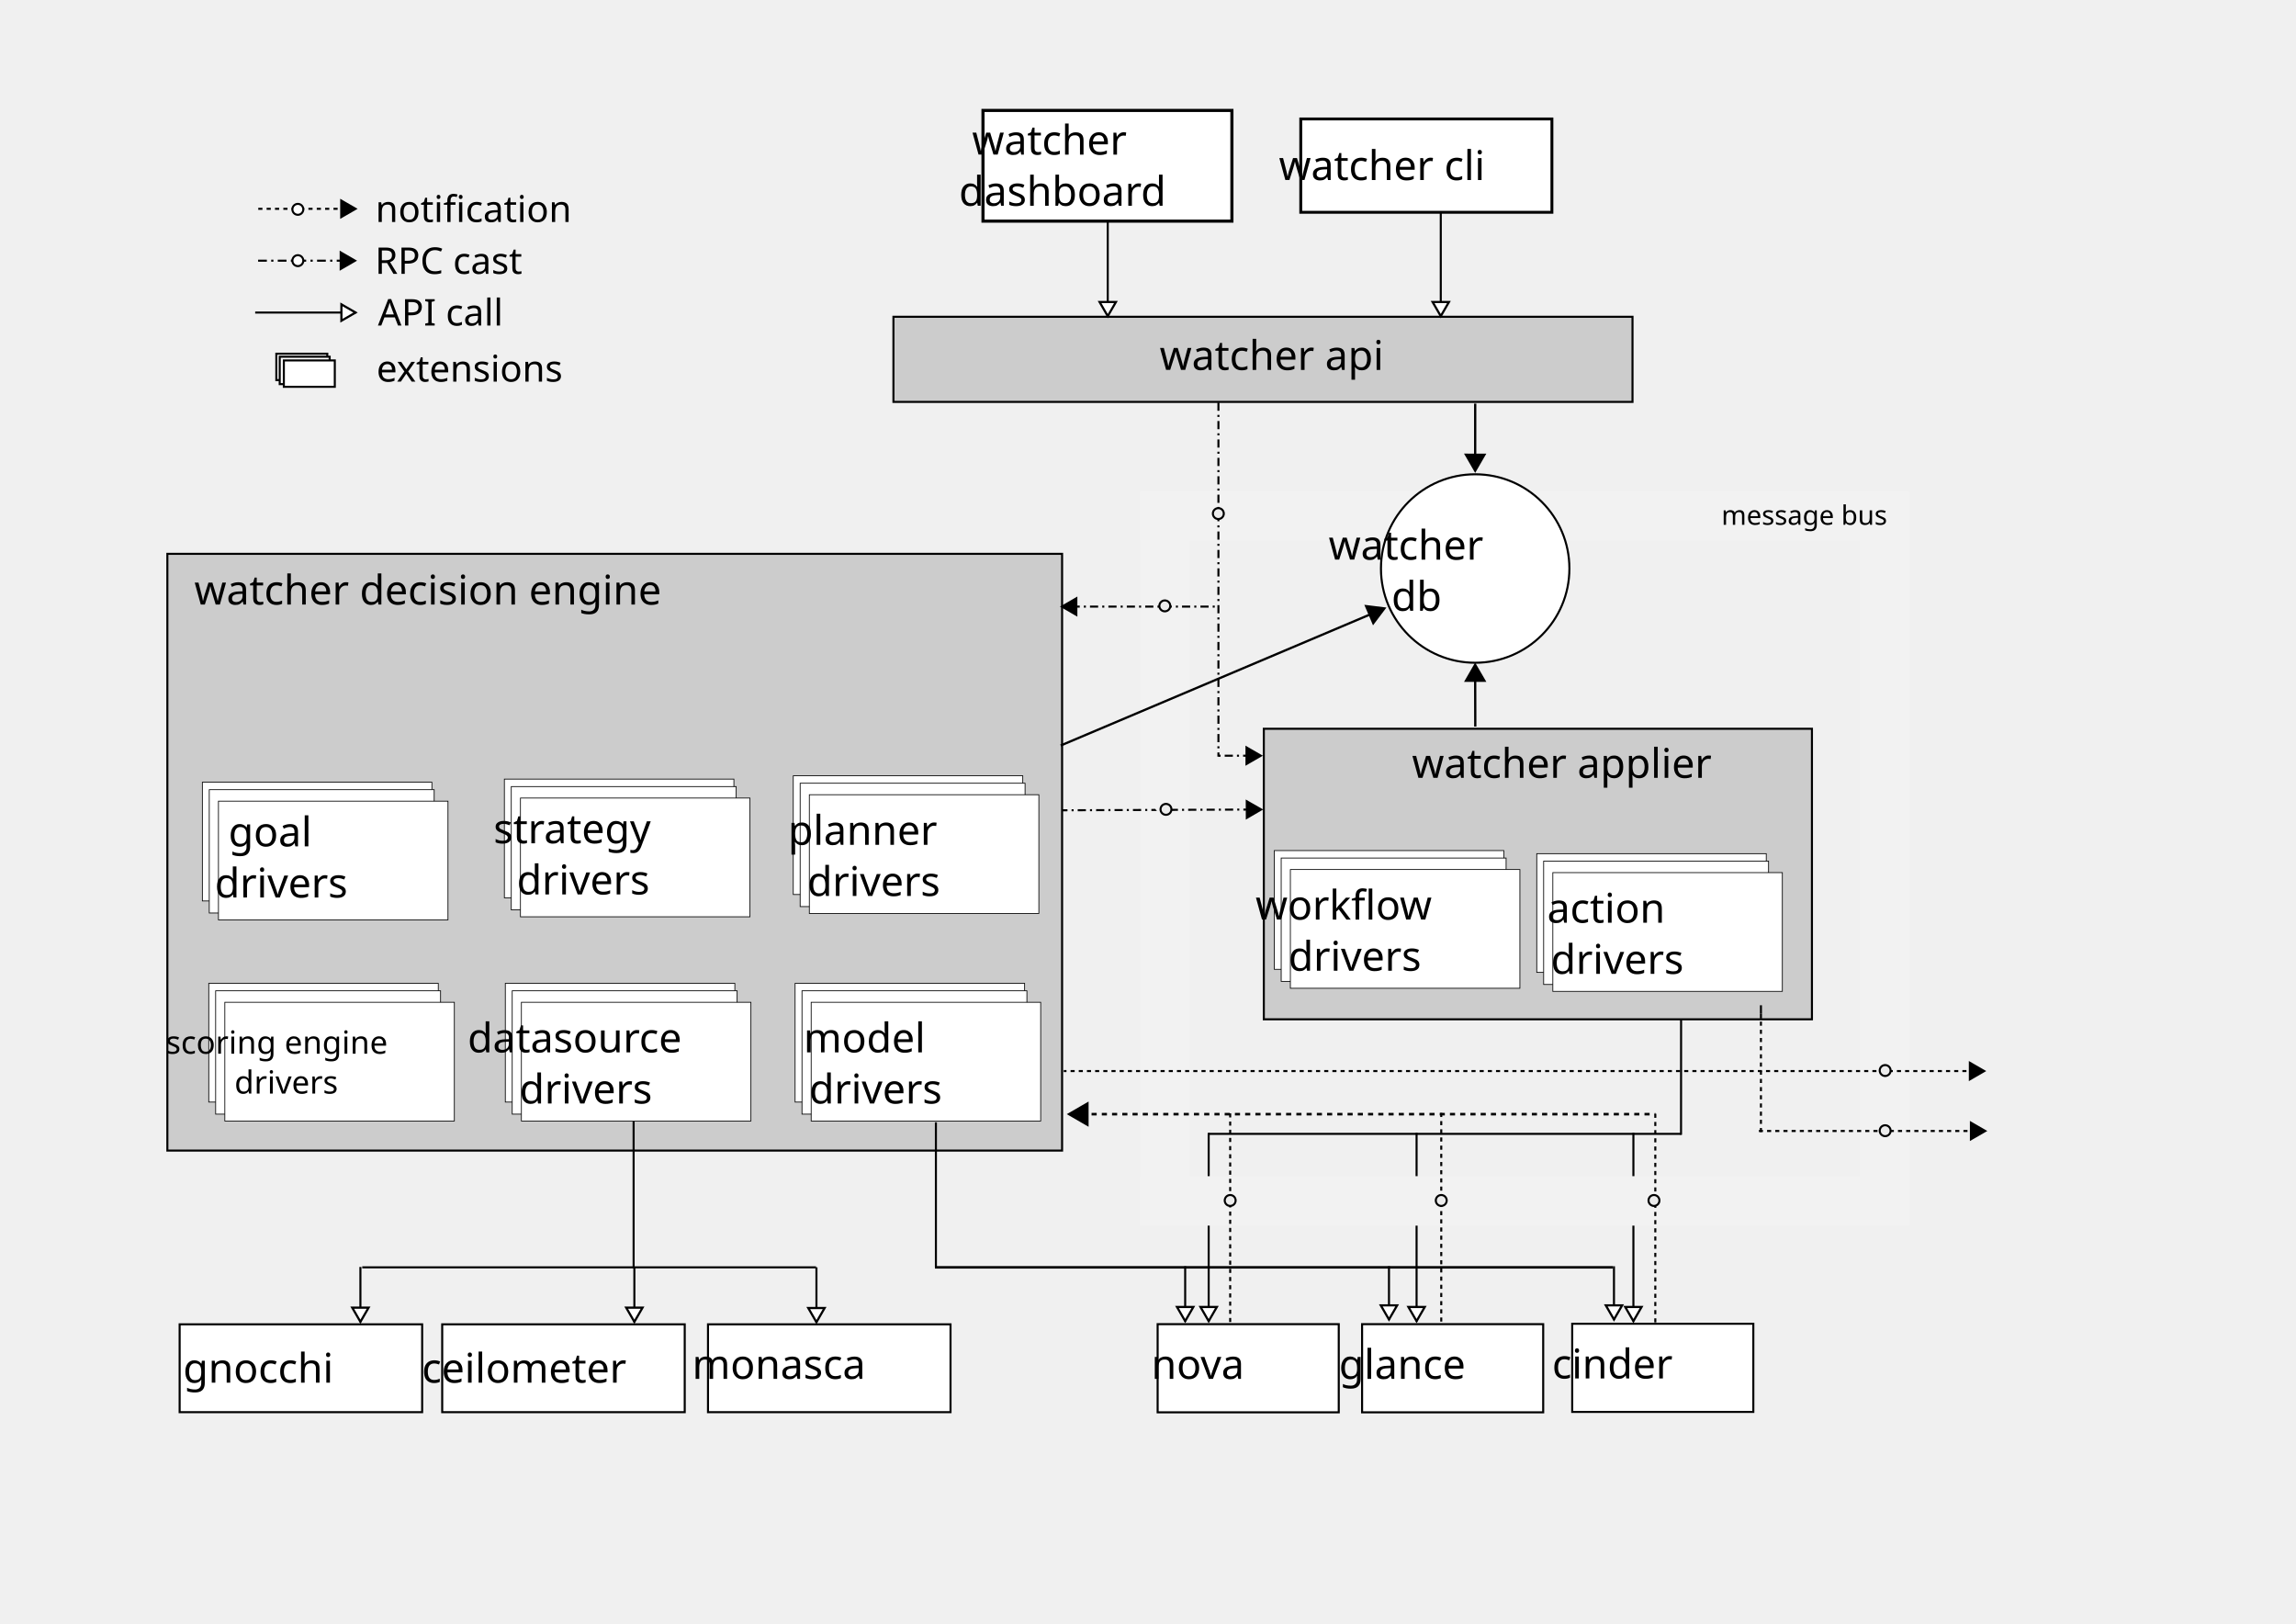
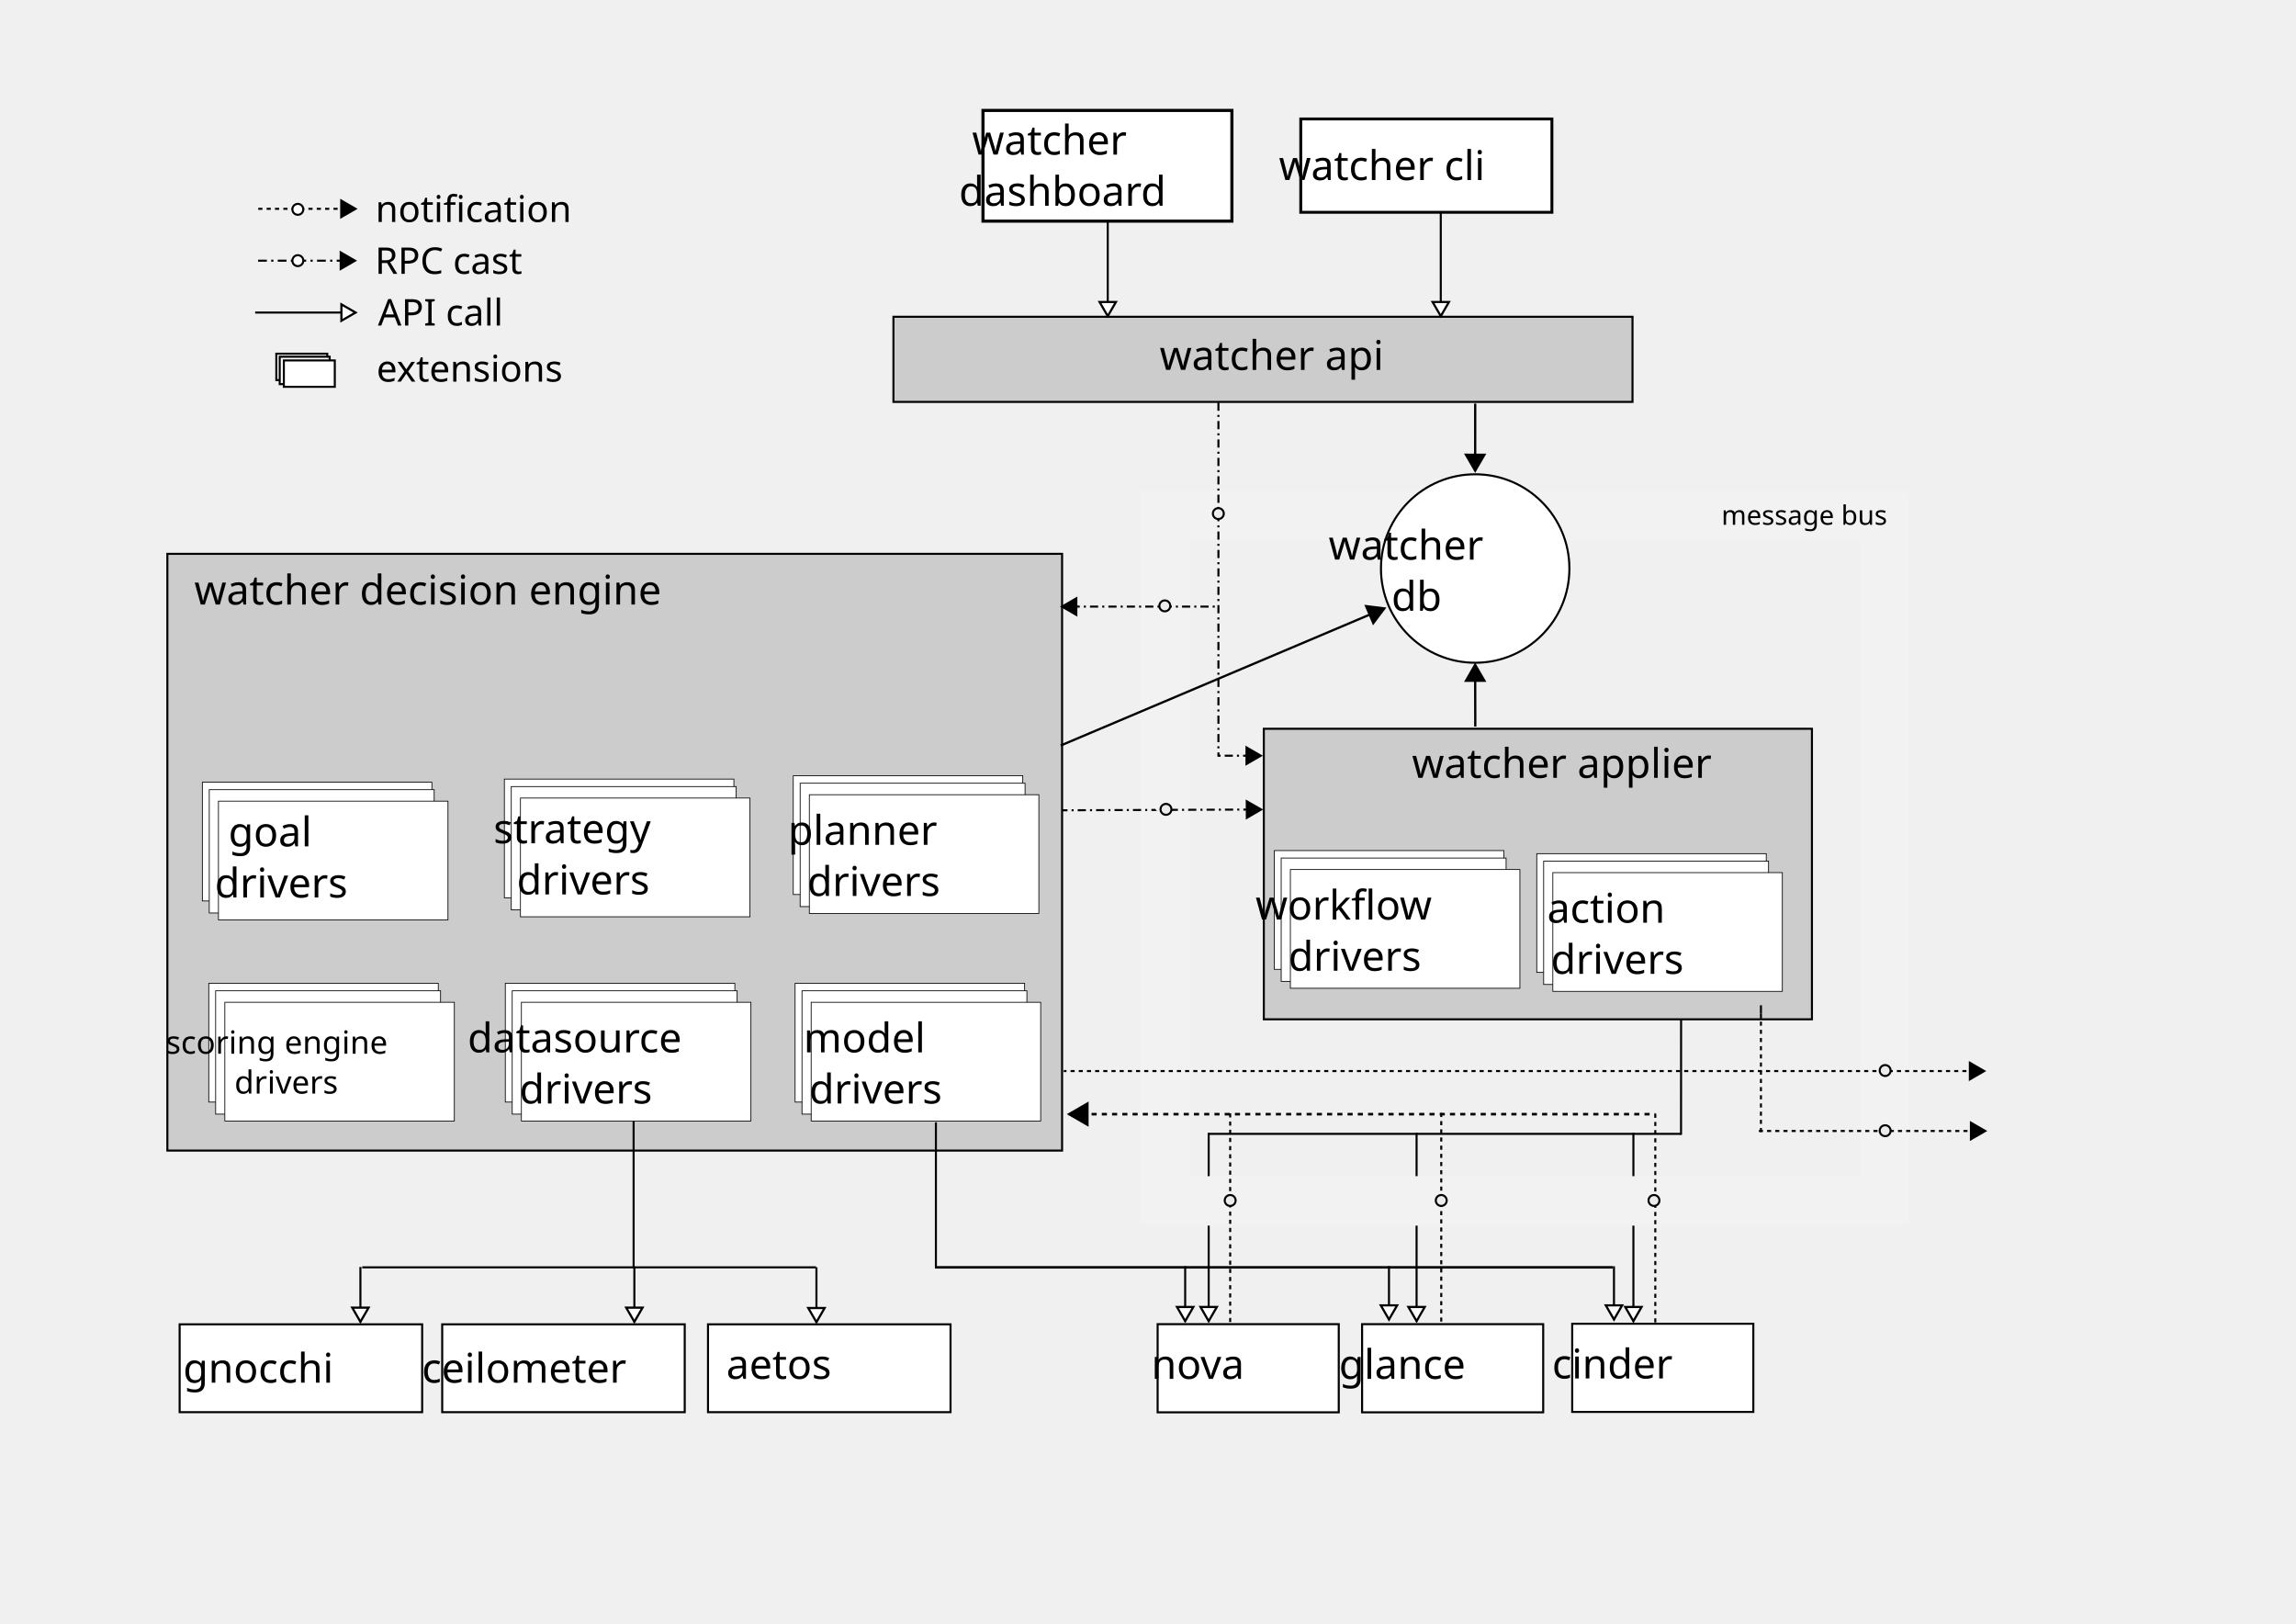
<svg xmlns="http://www.w3.org/2000/svg" width="297mm" height="210mm" id="svg4946" version="1.1">
  <defs id="defs4948">
    <marker orient="auto" refY="0" refX="0" id="TriangleInL" style="overflow:visible">
      <path id="path7073" d="m 5.77,0 -8.65,5 0,-10 8.65,5 z" style="fill-rule:evenodd;stroke:#000000;stroke-width:1pt" transform="scale(-0.8,-0.8)" />
    </marker>
    <marker orient="auto" refY="0" refX="0" id="TriangleInL-1" style="overflow:visible">
      <path id="path7073-2" d="m 5.77,0 -8.65,5 0,-10 8.65,5 z" style="fill-rule:evenodd;stroke:#000000;stroke-width:1pt" transform="scale(-0.8,-0.8)" />
    </marker>
    <marker orient="auto" refY="0" refX="0" id="EmptyTriangleInL" style="overflow:visible">
      <path id="path7091" d="m 5.77,0 -8.65,5 0,-10 8.65,5 z" style="fill:#ffffff;fill-rule:evenodd;stroke:#000000;stroke-width:1pt" transform="matrix(-0.8,0,0,-0.8,4.8,0)" />
    </marker>
    <marker orient="auto" refY="0" refX="0" id="marker4714" style="overflow:visible">
      <path id="path4716" d="m 5.77,0 -8.65,5 0,-10 8.65,5 z" style="fill:#ffffff;fill-rule:evenodd;stroke:#000000;stroke-width:1pt" transform="matrix(-0.8,0,0,-0.8,4.8,0)" />
    </marker>
    <marker orient="auto" refY="0" refX="0" id="marker4718" style="overflow:visible">
      <path id="path4720" d="m 5.77,0 -8.65,5 0,-10 8.65,5 z" style="fill:#ffffff;fill-rule:evenodd;stroke:#000000;stroke-width:1pt" transform="matrix(-0.8,0,0,-0.8,4.8,0)" />
    </marker>
    <marker orient="auto" refY="0" refX="0" id="marker4722" style="overflow:visible">
      <path id="path4724" d="m 5.77,0 -8.65,5 0,-10 8.65,5 z" style="fill:#ffffff;fill-rule:evenodd;stroke:#000000;stroke-width:1pt" transform="matrix(-0.8,0,0,-0.8,4.8,0)" />
    </marker>
    <marker orient="auto" refY="0" refX="0" id="marker4726" style="overflow:visible">
      <path id="path4728" d="m 5.77,0 -8.65,5 0,-10 8.65,5 z" style="fill:#ffffff;fill-rule:evenodd;stroke:#000000;stroke-width:1pt" transform="matrix(-0.8,0,0,-0.8,4.8,0)" />
    </marker>
    <marker orient="auto" refY="0" refX="0" id="marker4730" style="overflow:visible">
      <path id="path4732" d="m 5.77,0 -8.65,5 0,-10 8.65,5 z" style="fill-rule:evenodd;stroke:#000000;stroke-width:1pt" transform="scale(-0.8,-0.8)" />
    </marker>
    <marker orient="auto" refY="0" refX="0" id="marker4734" style="overflow:visible">
      <path id="path4736" d="m 5.77,0 -8.65,5 0,-10 8.65,5 z" style="fill:#ffffff;fill-rule:evenodd;stroke:#000000;stroke-width:1pt" transform="matrix(-0.8,0,0,-0.8,4.8,0)" />
    </marker>
    <marker orient="auto" refY="0" refX="0" id="marker4738" style="overflow:visible">
      <path id="path4740" d="m 5.77,0 -8.65,5 0,-10 8.65,5 z" style="fill:#ffffff;fill-rule:evenodd;stroke:#000000;stroke-width:1pt" transform="matrix(-0.8,0,0,-0.8,4.8,0)" />
    </marker>
    <marker orient="auto" refY="0" refX="0" id="marker4742" style="overflow:visible">
      <path id="path4744" d="m 5.77,0 -8.65,5 0,-10 8.65,5 z" style="fill-rule:evenodd;stroke:#000000;stroke-width:1pt" transform="scale(-0.8,-0.8)" />
    </marker>
    <marker orient="auto" refY="0" refX="0" id="marker4746" style="overflow:visible">
      <path id="path4748" d="m 5.77,0 -8.65,5 0,-10 8.65,5 z" style="fill:#ffffff;fill-rule:evenodd;stroke:#000000;stroke-width:1pt" transform="matrix(-0.8,0,0,-0.8,4.8,0)" />
    </marker>
    <marker orient="auto" refY="0" refX="0" id="marker4750" style="overflow:visible">
      <path id="path4752" d="m 5.77,0 -8.65,5 0,-10 8.65,5 z" style="fill-rule:evenodd;stroke:#000000;stroke-width:1pt" transform="scale(-0.8,-0.8)" />
    </marker>
    <marker orient="auto" refY="0" refX="0" id="marker4754" style="overflow:visible">
      <path id="path4756" d="m 5.77,0 -8.65,5 0,-10 8.65,5 z" style="fill-rule:evenodd;stroke:#000000;stroke-width:1pt" transform="scale(-0.8,-0.8)" />
    </marker>
    <marker orient="auto" refY="0" refX="0" id="marker4758" style="overflow:visible">
      <path id="path4760" d="m 5.77,0 -8.65,5 0,-10 8.65,5 z" style="fill-rule:evenodd;stroke:#000000;stroke-width:1pt" transform="scale(-0.8,-0.8)" />
    </marker>
    <marker orient="auto" refY="0" refX="0" id="marker4762" style="overflow:visible">
      <path id="path4764" d="m 5.77,0 -8.65,5 0,-10 8.65,5 z" style="fill-rule:evenodd;stroke:#000000;stroke-width:1pt" transform="scale(-0.8,-0.8)" />
    </marker>
    <marker orient="auto" refY="0" refX="0" id="marker4766" style="overflow:visible">
      <path id="path4768" d="m 5.77,0 -8.65,5 0,-10 8.65,5 z" style="fill:#ffffff;fill-rule:evenodd;stroke:#000000;stroke-width:1pt" transform="matrix(-0.8,0,0,-0.8,4.8,0)" />
    </marker>
    <marker orient="auto" refY="0" refX="0" id="marker4770" style="overflow:visible">
      <path id="path4772" d="m 5.77,0 -8.65,5 0,-10 8.65,5 z" style="fill-rule:evenodd;stroke:#000000;stroke-width:1pt" transform="scale(-0.8,-0.8)" />
    </marker>
    <marker orient="auto" refY="0" refX="0" id="marker4774" style="overflow:visible">
      <path id="path4776" d="m 5.77,0 -8.65,5 0,-10 8.65,5 z" style="fill-rule:evenodd;stroke:#000000;stroke-width:1pt" transform="scale(-0.8,-0.8)" />
    </marker>
    <marker orient="auto" refY="0" refX="0" id="marker4778" style="overflow:visible">
      <path id="path4780" d="m 5.77,0 -8.65,5 0,-10 8.65,5 z" style="fill-rule:evenodd;stroke:#000000;stroke-width:1pt" transform="scale(-0.8,-0.8)" />
    </marker>
    <marker orient="auto" refY="0" refX="0" id="EmptyTriangleInL-1" style="overflow:visible">
      <path id="path7091-7" d="m 5.77,0 -8.65,5 0,-10 8.65,5 z" style="fill:#ffffff;fill-rule:evenodd;stroke:#000000;stroke-width:1pt" transform="matrix(-0.8,0,0,-0.8,4.8,0)" />
    </marker>
    <marker orient="auto" refY="0" refX="0" id="EmptyTriangleInL-9" style="overflow:visible">
      <path id="path7091-4" d="m 5.77,0 -8.65,5 0,-10 8.65,5 z" style="fill:#ffffff;fill-rule:evenodd;stroke:#000000;stroke-width:1pt" transform="matrix(-0.8,0,0,-0.8,4.8,0)" />
    </marker>
    <marker orient="auto" refY="0" refX="0" id="EmptyTriangleInL-5" style="overflow:visible">
      <path id="path7091-3" d="m 5.77,0 -8.65,5 0,-10 8.65,5 z" style="fill:#ffffff;fill-rule:evenodd;stroke:#000000;stroke-width:1pt" transform="matrix(-0.8,0,0,-0.8,4.8,0)" />
    </marker>
    <marker orient="auto" refY="0" refX="0" id="EmptyTriangleInL-6" style="overflow:visible">
      <path id="path7091-2" d="m 5.77,0 -8.65,5 0,-10 8.65,5 z" style="fill:#ffffff;fill-rule:evenodd;stroke:#000000;stroke-width:1pt" transform="matrix(-0.8,0,0,-0.8,4.8,0)" />
    </marker>
    <marker orient="auto" refY="0" refX="0" id="EmptyTriangleInL-12" style="overflow:visible">
      <path id="path7091-70" d="m 5.77,0 -8.65,5 0,-10 8.65,5 z" style="fill:#ffffff;fill-rule:evenodd;stroke:#000000;stroke-width:1pt" transform="matrix(-0.8,0,0,-0.8,4.8,0)" />
    </marker>
  </defs>
  <g id="layer1">
    <g id="g5356" transform="translate(-15.09606,-107.1669)">
      <path id="path3284-4-2-3-77-5-9" d="m 813.668,753.146 0,-92.218" style="display:inline;fill:none;stroke:#000000;stroke-width:1px;stroke-linecap:butt;stroke-linejoin:miter;stroke-opacity:1;marker-start:url(#EmptyTriangleInL-6)" />
      <rect y="377.893" x="96.921" height="291.704" width="437.433" id="rect4267-4" style="fill:#cccccc;stroke:#000000;stroke-width:1;stroke-opacity:1;display:inline" />
      <text id="text5037-4" y="402.683" x="110.091" style="font-size:20.866px;font-style:normal;font-weight:normal;text-align:start;line-height:125%;letter-spacing:0px;word-spacing:0px;text-anchor:start;fill:#000000;fill-opacity:1;stroke:none;display:inline;font-family:Sans" xml:space="preserve">
        <tspan id="tspan5184" style="font-size:20px;text-align:start;text-anchor:start" y="402.683" x="110.091">watcher decision engine</tspan>
      </text>
      <rect transform="scale(1,-1)" y="-705.71" x="572.463" height="357.541" width="24.303" id="rect4267-9-8-8" style="fill:#f2f2f2;display:inline" />
      <rect transform="matrix(0,1,1,0,0,0)" y="572.389" x="347.189" height="375.986" width="24.274" id="rect4267-9-7" style="fill:#f2f2f2;display:inline" />
      <g transform="matrix(1.777579,0,0,1.777579,523.6108,294.5808)" id="g13029" style="display:inline">
        <path style="fill:#ffffff;stroke:#000000;stroke-width:1.534;stroke-opacity:1;display:inline" id="path5041-1-5" d="m 394.68,358.944 a 70.677,70.677 0 0 1 -70.677,70.677 70.677,70.677 0 0 1 -70.677,-70.677 70.677,70.677 0 0 1 70.677,-70.677 70.677,70.677 0 0 1 70.677,70.677 z" transform="matrix(0.3666405,0,0,0.3666405,0.8668462,-80.69784)" />
        <g id="g5262">
          <text id="text5043-7-2" y="48.469" x="119.64" style="font-size:11.251px;font-style:normal;font-weight:normal;line-height:125%;letter-spacing:0px;word-spacing:0px;fill:#000000;fill-opacity:1;stroke:none;display:inline;font-family:Sans" xml:space="preserve">
            <tspan style="font-size:11.251px;text-align:center;text-anchor:middle" id="tspan5047-4-7" y="48.469" x="119.64">watcher</tspan>
            <tspan id="tspan5051-0-6" style="font-size:11.251px;text-align:center;text-anchor:middle" y="62.533" x="119.64">db</tspan>
          </text>
        </g>
      </g>
      <rect transform="scale(1,-1)" y="-705.71" x="924.346" height="357.541" width="24.303" id="rect4267-9-8" style="fill:#f2f2f2;display:inline" />
      <path id="path3284-4-2-3-4-6-3" d="m 980.503,630.726 -445.334,0" style="fill:none;stroke:#000000;stroke-width:1;stroke-linecap:butt;stroke-linejoin:miter;stroke-miterlimit:4;stroke-opacity:1;stroke-dasharray:2, 2;stroke-dashoffset:0;marker-start:url(#TriangleInL);display:inline" />
      <rect ry="0" rx="0" y="463.401" x="632.976" height="142.023" width="267.982" id="rect4267-4-1" style="fill:#cccccc;stroke:#000000;stroke-width:1;stroke-opacity:1;display:inline" />
      <text id="text5110-5" y="363.693" x="853.281" style="font-size:26.283px;font-style:normal;font-weight:normal;line-height:125%;letter-spacing:0px;word-spacing:0px;fill:#000000;fill-opacity:1;stroke:none;display:inline;font-family:Sans" xml:space="preserve">
        <tspan id="tspan5114-7" style="font-size:13.141px" y="363.693" x="853.281"> message bus</tspan>
      </text>
      <path id="path3284-48" d="M 687.133,406.596 533.674,471.581" style="fill:none;stroke:#000000;stroke-width:1.108px;stroke-linecap:butt;stroke-linejoin:miter;stroke-opacity:1;marker-start:url(#TriangleInL-1);display:inline" />
      <text id="text5037-4-5" y="487.399" x="889.923" style="font-size:20.866px;font-style:normal;font-weight:normal;text-align:end;line-height:125%;letter-spacing:0px;word-spacing:0px;text-anchor:end;fill:#000000;fill-opacity:1;stroke:none;display:inline;font-family:Sans" xml:space="preserve">
        <tspan id="tspan5184-1" style="font-size:20px;text-align:end;text-anchor:end" y="487.399" x="889.923">watcher applier</tspan>
      </text>
      <g transform="matrix(1.777579,0,0,1.777579,788.4719,596.2823)" id="g4866" style="display:inline">
        <rect style="fill:#ffffff;stroke:#000000;stroke-width:0.563;stroke-opacity:1;display:inline" id="rect4267-4-7" width="49.813" height="24.243" x="-116.677" y="88.977" />
        <text xml:space="preserve" style="font-size:11.739px;font-style:normal;font-weight:normal;text-align:center;line-height:125%;letter-spacing:0px;word-spacing:0px;text-anchor:middle;fill:#000000;fill-opacity:1;stroke:none;display:inline;font-family:Sans" x="-91.9" y="104.016" id="text5037-4-6">
          <tspan x="-91.9" y="104.016" style="font-size:11.251px;text-align:center;text-anchor:middle" id="tspan5184-3">nova</tspan>
        </text>
      </g>
      <g id="g4866-2" style="display:inline" transform="matrix(1.777579,0,0,1.777579,888.4244,596.2823)">
        <rect style="fill:#ffffff;stroke:#000000;stroke-width:0.563;stroke-opacity:1;display:inline" id="rect4267-4-7-7" width="49.813" height="24.243" x="-116.677" y="88.977" />
        <text xml:space="preserve" style="font-size:11.739px;font-style:normal;font-weight:normal;text-align:center;line-height:125%;letter-spacing:0px;word-spacing:0px;text-anchor:middle;fill:#000000;fill-opacity:1;stroke:none;display:inline;font-family:Sans" x="-91.9" y="104.016" id="text5037-4-6-9">
          <tspan x="-91.9" y="104.016" style="font-size:11.251px;text-align:center;text-anchor:middle" id="tspan5184-3-5">glance</tspan>
        </text>
      </g>
      <rect y="754.524" x="231.292" height="42.939" width="118.567" id="rect4267-4-7-7-3-3" style="display:inline;fill:#ffffff;stroke:#000000;stroke-width:1;stroke-opacity:1" />
      <text id="text5037-4-6-9-1-4" y="783.034" x="290.347" style="font-style:normal;font-weight:normal;font-size:20.866px;line-height:125%;font-family:Sans;text-align:center;letter-spacing:0px;word-spacing:0px;text-anchor:middle;display:inline;fill:#000000;fill-opacity:1;stroke:none" xml:space="preserve">
        <tspan id="tspan5184-3-5-2-1" style="font-size:20px;text-align:center;text-anchor:middle" y="783.034" x="290.347">ceilometer</tspan>
      </text>
      <g transform="matrix(1.777579,0,0,1.777579,599.5819,304.143)" id="g4982" style="display:inline">
        <rect style="display:inline;fill:#ffffff;stroke:#000000;stroke-width:0.563;stroke-opacity:1" id="rect4267-4-7-7-3-3-1" width="66.702" height="24.156" x="-134.083" y="253.367" />
        <text xml:space="preserve" style="font-style:normal;font-weight:normal;font-size:11.739px;line-height:125%;font-family:Sans;text-align:center;letter-spacing:0px;word-spacing:0px;text-anchor:middle;display:inline;fill:#000000;fill-opacity:1;stroke:none" x="-100.862" y="268.363" id="text5037-4-6-9-1-4-3">
-           <tspan x="-100.862" y="268.363" style="font-size:11.251px;text-align:center;text-anchor:middle" id="tspan5184-3-5-2-1-8">monasca</tspan>
+           <tspan x="-100.862" y="268.363" style="font-size:11.251px;text-align:center;text-anchor:middle" id="tspan5184-3-5-2-1-8">aetos</tspan>
        </text>
      </g>
      <g transform="matrix(1.777579,0,0,1.777579,805.0861,598.4937)" id="g5067" style="display:inline">
        <rect style="fill:#ffffff;stroke:#000000;stroke-width:0.213;stroke-opacity:1;display:inline" id="rect4267-4-74-1-9" width="63.126" height="32.654" x="-305.436" y="-5.995" />
        <rect style="fill:#ffffff;stroke:#000000;stroke-width:0.215;stroke-opacity:1;display:inline" id="rect4267-4-74-3" width="61.86" height="33.916" x="-303.54" y="-3.941" />
        <rect style="fill:#ffffff;stroke:#000000;stroke-width:0.213;stroke-opacity:1;display:inline" id="rect4267-4-74-1" width="63.126" height="32.654" x="-301.014" y="-0.783" />
        <text xml:space="preserve" style="font-size:11.739px;font-style:normal;font-weight:normal;text-align:center;line-height:125%;letter-spacing:0px;word-spacing:0px;text-anchor:middle;fill:#000000;fill-opacity:1;stroke:none;display:inline;font-family:Sans" x="-269.569" y="12.991" id="text5037-4-2">
          <tspan x="-269.569" y="12.991" style="font-size:11.251px;text-align:center;text-anchor:middle" id="tspan5184-9">datasource</tspan>
          <tspan x="-269.569" y="27.055" style="font-size:11.251px;text-align:center;text-anchor:middle" id="tspan5022">drivers</tspan>
        </text>
      </g>
      <g transform="matrix(1.777579,0,0,1.777579,704.5968,780.3585)" id="g5267" style="display:inline">
        <rect style="fill:#ffffff;stroke:#000000;stroke-width:0.213;stroke-opacity:1;display:inline" id="rect4267-4-74-1-9-5" width="63.126" height="32.654" x="-169.206" y="-108.305" />
        <rect style="fill:#ffffff;stroke:#000000;stroke-width:0.215;stroke-opacity:1;display:inline" id="rect4267-4-74-3-0" width="61.86" height="33.916" x="-167.31" y="-106.251" />
        <rect style="fill:#ffffff;stroke:#000000;stroke-width:0.213;stroke-opacity:1;display:inline" id="rect4267-4-74-1-90" width="63.126" height="32.654" x="-164.784" y="-103.093" />
        <text xml:space="preserve" style="font-size:11.739px;font-style:normal;font-weight:normal;text-align:center;line-height:125%;letter-spacing:0px;word-spacing:0px;text-anchor:middle;fill:#000000;fill-opacity:1;stroke:none;display:inline;font-family:Sans" x="-133.339" y="-89.32" id="text5037-4-2-0">
          <tspan x="-133.339" y="-89.32" style="font-size:11.251px;text-align:center;text-anchor:middle" id="tspan5184-9-6">model</tspan>
          <tspan x="-133.339" y="-75.255" style="font-size:11.251px;text-align:center;text-anchor:middle" id="tspan5022-1">drivers</tspan>
        </text>
      </g>
      <flowRoot xml:space="preserve" id="flowRoot5150" style="font-size:40px;font-style:normal;font-weight:normal;line-height:125%;letter-spacing:0px;word-spacing:0px;fill:#000000;fill-opacity:1;stroke:none;display:inline;font-family:Sans" transform="translate(-4.605159,112.6148)">
        <flowRegion id="flowRegion5152">
          <rect id="rect5154" width="254.914" height="139.766" x="-53.206" y="2.382" />
        </flowRegion>
        <flowPara id="flowPara5156" />
      </flowRoot>
      <g transform="matrix(1.777579,0,0,1.777579,925.8399,652.652)" id="g5254" style="display:inline">
        <rect style="fill:#ffffff;stroke:#000000;stroke-width:0.213;stroke-opacity:1;display:inline" id="rect4267-4-74-1-9-5-3" width="63.126" height="32.654" x="-89.686" y="-72.119" />
        <rect style="fill:#ffffff;stroke:#000000;stroke-width:0.215;stroke-opacity:1;display:inline" id="rect4267-4-74-3-0-8" width="61.86" height="33.916" x="-87.789" y="-70.065" />
        <rect style="fill:#ffffff;stroke:#000000;stroke-width:0.213;stroke-opacity:1;display:inline" id="rect4267-4-74-1-90-9" width="63.126" height="32.654" x="-85.263" y="-66.907" />
        <text xml:space="preserve" style="font-size:11.739px;font-style:normal;font-weight:normal;text-align:center;line-height:125%;letter-spacing:0px;word-spacing:0px;text-anchor:middle;fill:#000000;fill-opacity:1;stroke:none;display:inline;font-family:Sans" x="-53.818" y="-53.133" id="text5037-4-2-0-3">
          <tspan x="-53.818" y="-53.133" style="font-size:11.251px;text-align:center;text-anchor:middle" id="tspan5184-9-6-4">action</tspan>
          <tspan x="-53.818" y="-39.069" style="font-size:11.251px;text-align:center;text-anchor:middle" id="tspan5022-1-4">drivers</tspan>
        </text>
      </g>
      <g transform="matrix(1.777579,0,0,1.777579,701.3164,551.8384)" id="g5246" style="display:inline">
        <rect style="fill:#ffffff;stroke:#000000;stroke-width:0.213;stroke-opacity:1;display:inline" id="rect4267-4-74-1-9-5-3-6" width="63.126" height="32.654" x="-167.866" y="-36.826" />
        <rect style="fill:#ffffff;stroke:#000000;stroke-width:0.215;stroke-opacity:1;display:inline" id="rect4267-4-74-3-0-8-0" width="61.86" height="33.916" x="-165.97" y="-34.772" />
        <rect style="fill:#ffffff;stroke:#000000;stroke-width:0.213;stroke-opacity:1;display:inline" id="rect4267-4-74-1-90-9-6" width="63.126" height="32.654" x="-163.443" y="-31.614" />
        <text xml:space="preserve" style="font-size:11.739px;font-style:normal;font-weight:normal;text-align:center;line-height:125%;letter-spacing:0px;word-spacing:0px;text-anchor:middle;fill:#000000;fill-opacity:1;stroke:none;display:inline;font-family:Sans" x="-131.999" y="-17.84" id="text5037-4-2-0-3-6">
          <tspan x="-131.999" y="-17.84" style="font-size:11.251px;text-align:center;text-anchor:middle" id="tspan5184-9-6-4-1">planner</tspan>
          <tspan x="-131.999" y="-3.776" style="font-size:11.251px;text-align:center;text-anchor:middle" id="tspan5022-1-4-8">drivers</tspan>
        </text>
      </g>
      <g transform="matrix(1.777579,0,0,1.777579,864.1839,199.2757)" id="g5067-4" style="display:inline">
        <rect style="fill:#ffffff;stroke:#000000;stroke-width:0.213;stroke-opacity:1;display:inline" id="rect4267-4-74-1-9-9" width="63.126" height="32.654" x="-338.942" y="162.428" />
        <rect style="fill:#ffffff;stroke:#000000;stroke-width:0.215;stroke-opacity:1;display:inline" id="rect4267-4-74-3-6" width="61.86" height="33.916" x="-337.046" y="164.482" />
        <rect style="fill:#ffffff;stroke:#000000;stroke-width:0.213;stroke-opacity:1;display:inline" id="rect4267-4-74-1-3" width="63.126" height="32.654" x="-334.52" y="167.64" />
        <text xml:space="preserve" style="font-size:11.739px;font-style:normal;font-weight:normal;text-align:center;line-height:125%;letter-spacing:0px;word-spacing:0px;text-anchor:middle;fill:#000000;fill-opacity:1;stroke:none;display:inline;font-family:Sans" x="-303.522" y="180.073" id="text5037-4-2-7">
          <tspan id="tspan4611" x="-303.522" y="180.073" style="font-size:11.251px;text-align:center;text-anchor:middle">strategy</tspan>
          <tspan id="tspan4615" x="-303.522" y="194.138" style="font-size:11.251px;text-align:center;text-anchor:middle">drivers</tspan>
        </text>
        <rect style="fill:#ffffff;stroke:#000000;stroke-width:0.213;stroke-opacity:1;display:inline" id="rect4267-4-74-1-9-9-7" width="63.126" height="32.654" x="-422.005" y="163.282" />
        <rect style="fill:#ffffff;stroke:#000000;stroke-width:0.215;stroke-opacity:1;display:inline" id="rect4267-4-74-3-6-1" width="61.86" height="33.916" x="-420.109" y="165.336" />
        <rect style="fill:#ffffff;stroke:#000000;stroke-width:0.213;stroke-opacity:1;display:inline" id="rect4267-4-74-1-3-1" width="63.126" height="32.654" x="-417.582" y="168.494" />
        <text xml:space="preserve" style="font-size:11.739px;font-style:normal;font-weight:normal;text-align:center;line-height:125%;letter-spacing:0px;word-spacing:0px;text-anchor:middle;fill:#000000;fill-opacity:1;stroke:none;display:inline;font-family:Sans" x="-386.584" y="180.927" id="text5037-4-2-7-5">
          <tspan id="tspan4611-2" x="-386.584" y="180.927" style="font-size:11.251px;text-align:center;text-anchor:middle">goal</tspan>
          <tspan id="tspan4615-7" x="-386.584" y="194.992" style="font-size:11.251px;text-align:center;text-anchor:middle">drivers</tspan>
        </text>
      </g>
      <path id="path3284-4-2-3" d="m 594.531,753.146 0,-27" style="fill:none;stroke:#000000;stroke-width:1px;stroke-linecap:butt;stroke-linejoin:miter;stroke-opacity:1;marker-start:url(#EmptyTriangleInL);display:inline" />
      <path id="path3284-4-2-3-77" d="m 606.02,753.146 0,-92.218" style="fill:none;stroke:#000000;stroke-width:1px;stroke-linecap:butt;stroke-linejoin:miter;stroke-opacity:1;marker-start:url(#EmptyTriangleInL);display:inline" />
      <path id="path5110-9" d="m 472.189,726.666 331.457,0" style="display:inline;fill:none;stroke:#000000;stroke-width:1.222px;stroke-linecap:butt;stroke-linejoin:miter;stroke-opacity:1" />
      <path id="path5112-8" d="m 472.662,655.768 0,70.949" style="fill:none;stroke:#000000;stroke-width:1px;stroke-linecap:butt;stroke-linejoin:miter;stroke-opacity:1;display:inline" />
      <path id="path3284-4-2-3-77-5" d="m 707.668,753.146 0,-92.218" style="fill:none;stroke:#000000;stroke-width:1px;stroke-linecap:butt;stroke-linejoin:miter;stroke-opacity:1;marker-start:url(#EmptyTriangleInL);display:inline" />
      <path id="path3284-4-2-3-7" d="m 694.168,752.352 0,-26.206" style="fill:none;stroke:#000000;stroke-width:1px;stroke-linecap:butt;stroke-linejoin:miter;stroke-opacity:1;marker-start:url(#EmptyTriangleInL);display:inline" />
      <rect transform="matrix(0,1,1,0,0,0)" y="572.338" x="682.097" height="376.038" width="24.188" id="rect4267-9" style="fill:#f2f2f2;display:inline" />
      <path id="path3284-4-2-3-4" d="m 616.535,651.402 0,103.661" style="fill:none;stroke:#000000;stroke-width:1;stroke-linecap:butt;stroke-linejoin:miter;stroke-miterlimit:4;stroke-opacity:1;stroke-dasharray:2, 2;stroke-dashoffset:0;marker-start:none;display:inline" />
      <path id="path3284-4-2-3-4-9" d="m 719.727,651.18 0,102.99" style="fill:none;stroke:#000000;stroke-width:1;stroke-linecap:butt;stroke-linejoin:miter;stroke-miterlimit:4;stroke-opacity:1;stroke-dasharray:2, 2;stroke-dashoffset:0;marker-start:none;display:inline" />
      <path id="path3284-4-2-3-4-6" d="m 543.759,651.792 280.637,0" style="display:inline;fill:none;stroke:#000000;stroke-width:1.252;stroke-linecap:butt;stroke-linejoin:miter;stroke-miterlimit:4;stroke-dasharray:2.503, 2.503;stroke-dashoffset:0;stroke-opacity:1;marker-start:url(#TriangleInL)" />
      <rect y="262.012" x="451.896" height="41.614" width="361.336" id="rect4267" style="fill:#cccccc;stroke:#000000;stroke-width:1;stroke-opacity:1;display:inline" />
      <text id="text5037" y="287.99" x="582.046" style="font-size:20.866px;font-style:normal;font-weight:normal;line-height:125%;letter-spacing:0px;word-spacing:0px;fill:#000000;fill-opacity:1;stroke:none;display:inline;font-family:Sans" xml:space="preserve">
        <tspan style="font-size:20px" y="287.99" x="582.046" id="tspan5039">watcher api</tspan>
      </text>
      <rect y="161.15" x="495.68" height="54.109" width="121.698" id="rect4267-1" style="fill:#ffffff;stroke:#000000;stroke-width:1.523;stroke-opacity:1;display:inline" />
      <text id="text5043" y="182.745" x="556.915" style="font-size:24.56px;font-style:normal;font-weight:normal;line-height:125%;letter-spacing:0px;word-spacing:0px;fill:#000000;fill-opacity:1;stroke:none;display:inline;font-family:Sans" xml:space="preserve">
        <tspan style="font-size:20px;text-align:center;text-anchor:middle" id="tspan5047" y="182.745" x="556.915">watcher</tspan>
        <tspan id="tspan5051" style="font-size:20px;text-align:center;text-anchor:middle" y="207.745" x="556.915">dashboard</tspan>
      </text>
      <rect y="165.316" x="651.036" height="45.622" width="122.794" id="rect4267-1-7" style="fill:#ffffff;stroke:#000000;stroke-width:1.405;stroke-opacity:1;display:inline" />
      <text id="text5043-7" y="195.168" x="713.087" style="font-size:24.56px;font-style:normal;font-weight:normal;line-height:125%;letter-spacing:0px;word-spacing:0px;fill:#000000;fill-opacity:1;stroke:none;display:inline;font-family:Sans" xml:space="preserve">
        <tspan id="tspan5051-0" style="font-size:20px;text-align:center;text-anchor:middle" y="195.168" x="713.087">watcher cli</tspan>
      </text>
      <path id="path3284-4-2-3-7-1" d="m 556.678,261.885 0,-46.702" style="fill:none;stroke:#000000;stroke-width:1px;stroke-linecap:butt;stroke-linejoin:miter;stroke-opacity:1;marker-start:url(#EmptyTriangleInL);display:inline" />
      <path id="path3284-4-2-3-7-1-0" d="m 719.494,261.885 0,-51.054" style="fill:none;stroke:#000000;stroke-width:1px;stroke-linecap:butt;stroke-linejoin:miter;stroke-opacity:1;marker-start:url(#EmptyTriangleInL);display:inline" />
      <path id="path5112-5-8" d="m 836.982,605.522 -0.025,56.36" style="fill:none;stroke:#000000;stroke-width:1px;stroke-linecap:butt;stroke-linejoin:miter;stroke-opacity:1;display:inline" />
      <path id="path5110-9-1" d="m 605.96,661.425 231.163,0" style="fill:none;stroke:#000000;stroke-width:1px;stroke-linecap:butt;stroke-linejoin:miter;stroke-opacity:1;display:inline" />
      <path id="path3284-4-2-3-4-6-8-5" d="m 981.018,660.01 c -79.04,0 -113.218,0 -105.756,0" style="fill:none;stroke:#000000;stroke-width:1;stroke-linecap:butt;stroke-linejoin:miter;stroke-miterlimit:4;stroke-opacity:1;stroke-dasharray:2, 2;stroke-dashoffset:0;marker-start:url(#TriangleInL);display:inline" />
      <g transform="matrix(1.777579,0,0,1.777579,768.889,922.4964)" id="g5067-0" style="display:inline">
        <g transform="translate(-61.20406,-182.2719)" id="g12405">
          <rect y="-5.995" x="-305.436" height="32.654" width="63.126" id="rect4267-4-74-1-9-94" style="fill:#ffffff;stroke:#000000;stroke-width:0.213;stroke-opacity:1;display:inline" />
          <rect y="-3.941" x="-303.54" height="33.916" width="61.86" id="rect4267-4-74-3-7" style="fill:#ffffff;stroke:#000000;stroke-width:0.215;stroke-opacity:1;display:inline" />
          <rect y="-0.783" x="-301.014" height="32.654" width="63.126" id="rect4267-4-74-1-8" style="fill:#ffffff;stroke:#000000;stroke-width:0.213;stroke-opacity:1;display:inline" />
          <text id="text5037-4-2-3" y="13.361" x="-269.577" style="font-size:10.167px;font-style:normal;font-weight:normal;text-align:center;line-height:125%;letter-spacing:0px;word-spacing:0px;text-anchor:middle;fill:#000000;fill-opacity:1;stroke:none;display:inline;font-family:Sans" xml:space="preserve">
            <tspan id="tspan5184-9-5" style="font-size:8.771px;text-align:center;text-anchor:middle" y="13.361" x="-269.577">scoring engine</tspan>
            <tspan id="tspan5022-12" style="font-size:8.771px;text-align:center;text-anchor:middle" y="24.324" x="-269.577">drivers</tspan>
          </text>
        </g>
      </g>
      <path id="path5112-89" d="m 324.871,655.348 0,71.709" style="display:inline;fill:none;stroke:#000000;stroke-width:1px;stroke-linecap:butt;stroke-linejoin:miter;stroke-opacity:1" />
      <path id="path3284-48-9" d="m 736.309,437.335 0.058,25.01" style="fill:none;stroke:#000000;stroke-width:1.108px;stroke-linecap:butt;stroke-linejoin:miter;stroke-opacity:1;marker-start:url(#TriangleInL-1);display:inline" />
      <path id="path3284-48-9-0" d="m 736.313,332.047 0.016,-27.583" style="fill:none;stroke:#000000;stroke-width:1.108px;stroke-linecap:butt;stroke-linejoin:miter;stroke-opacity:1;marker-start:url(#TriangleInL-1);display:inline" />
      <path id="path3284-4-2-3-4-6-3-3" d="m 538.988,403.69 71.571,0" style="fill:none;stroke:#000000;stroke-width:1;stroke-linecap:butt;stroke-linejoin:miter;stroke-miterlimit:4;stroke-opacity:1;stroke-dasharray:4, 2, 1, 2;stroke-dashoffset:0;marker-start:url(#TriangleInL);display:inline" />
      <path id="path3284-4-2-3-4-6-3-3-6" d="m 626.993,502.888 -92.742,0.367" style="fill:none;stroke:#000000;stroke-width:1;stroke-linecap:butt;stroke-linejoin:miter;stroke-miterlimit:4;stroke-opacity:1;stroke-dasharray:4, 2, 1, 2;stroke-dashoffset:0;marker-start:url(#TriangleInL);display:inline" />
      <path id="path3284-4-2-3-77-8-4" d="m 189.116,259.947 -49.257,0" style="fill:none;stroke:#000000;stroke-width:1;stroke-linecap:butt;stroke-linejoin:miter;stroke-opacity:1;marker-start:url(#EmptyTriangleInL);display:inline" />
      <text id="text13272" y="266.284" x="199.87" style="font-size:18px;font-style:normal;font-weight:normal;line-height:125%;letter-spacing:0px;word-spacing:0px;fill:#000000;fill-opacity:1;stroke:none;display:inline;font-family:Sans" xml:space="preserve">
        <tspan y="266.284" x="199.87" id="tspan13274">API call</tspan>
      </text>
      <g transform="matrix(1.777579,0,0,1.777579,418.7281,348.5812)" id="g13311" style="display:inline">
        <path style="fill:none;stroke:#000000;stroke-width:0.563;stroke-linecap:butt;stroke-linejoin:miter;stroke-miterlimit:4;stroke-opacity:1;stroke-dasharray:2.402, 1.201, 0.601, 1.201;stroke-dashoffset:0;marker-start:url(#TriangleInL);display:inline" d="m -132.054,-64.125 -24.542,0" id="path3284-4-2-3-4-6-3-3-0" />
        <text xml:space="preserve" style="font-size:10.126px;font-style:normal;font-weight:normal;line-height:125%;letter-spacing:0px;word-spacing:0px;fill:#000000;fill-opacity:1;stroke:none;display:inline;font-family:Sans" x="-123.933" y="-60.501" id="text13272-9">
          <tspan id="tspan13274-9" x="-123.933" y="-60.501">RPC cast</tspan>
        </text>
      </g>
      <g transform="matrix(1.777579,0,0,1.777579,418.7281,348.5813)" id="g13316" style="display:inline">
        <path style="fill:none;stroke:#000000;stroke-width:0.563;stroke-linecap:butt;stroke-linejoin:miter;stroke-miterlimit:4;stroke-opacity:1;stroke-dasharray:1.149, 1.149;stroke-dashoffset:0;marker-start:url(#TriangleInL);display:inline" d="m -131.907,-78.388 -24.836,0" id="path3284-4-2-3-4-7-8" />
        <text xml:space="preserve" style="font-size:10.126px;font-style:normal;font-weight:normal;line-height:125%;letter-spacing:0px;word-spacing:0px;fill:#000000;fill-opacity:1;stroke:none;display:inline;font-family:Sans" x="-123.804" y="-74.761" id="text13272-2">
          <tspan id="tspan13274-5" x="-123.804" y="-74.761">notification</tspan>
        </text>
      </g>
      <g transform="matrix(1.777579,0,0,1.777579,1260.452,101.569)" id="g5067-4-5" style="display:inline">
        <rect style="fill:#ffffff;stroke:#000000;stroke-width:0.563;stroke-opacity:1;display:inline" id="rect4267-4-74-1-9-9-3" width="14.016" height="7.25" x="-624.591" y="100.418" />
        <rect style="fill:#ffffff;stroke:#000000;stroke-width:0.563;stroke-opacity:1;display:inline" id="rect4267-4-74-3-6-3" width="13.735" height="7.531" x="-623.657" y="101.249" />
        <rect style="fill:#ffffff;stroke:#000000;stroke-width:0.563;stroke-opacity:1;display:inline" id="rect4267-4-74-1-3-3" width="14.016" height="7.25" x="-622.524" y="102.266" />
      </g>
      <text id="text13272-8" y="293.7" x="199.184" style="font-size:18px;font-style:normal;font-weight:normal;line-height:125%;letter-spacing:0px;word-spacing:0px;fill:#000000;fill-opacity:1;stroke:none;display:inline;font-family:Sans" xml:space="preserve">
        <tspan y="293.7" x="199.184" id="tspan13274-0">extensions</tspan>
      </text>
      <path transform="translate(68.39785,130.1557)" d="m 519.416,367.588 a 4.492,7.269 0 0 1 -4.492,7.269 4.492,7.269 0 0 1 -4.492,-7.269 4.492,7.269 0 0 1 4.492,-7.269 4.492,7.269 0 0 1 4.492,7.269 z" id="path13405" style="fill:#f2f2f2;stroke-width:1;stroke-miterlimit:4;stroke-dasharray:4, 2, 1, 2;stroke-dashoffset:0;display:inline" />
      <path transform="matrix(0.3653846,0,0,0.3653846,397.3091,368.1788)" d="m 521.381,368.43 a 7.3,7.3 0 0 1 -7.3,7.3 7.3,7.3 0 0 1 -7.3,-7.3 7.3,7.3 0 0 1 7.3,-7.3 7.3,7.3 0 0 1 7.3,7.3 z" id="path13407" style="fill:#ececec;stroke:#000000;stroke-width:2.737;stroke-miterlimit:4;stroke-dasharray:none;stroke-dashoffset:0;display:inline" />
      <path transform="matrix(0.3653846,0,0,0.3653846,-27.12262,99.9642)" d="m 521.381,368.43 a 7.3,7.3 0 0 1 -7.3,7.3 7.3,7.3 0 0 1 -7.3,-7.3 7.3,7.3 0 0 1 7.3,-7.3 7.3,7.3 0 0 1 7.3,7.3 z" id="path13407-8" style="fill:#ffffff;stroke:#000000;stroke-width:2.737;stroke-miterlimit:4;stroke-opacity:1;stroke-dasharray:none;stroke-dashoffset:0;display:inline" />
      <path id="path3284-4-2-3-4-6-3-3-8" d="m 610.785,303.969 0,173.068" style="fill:none;stroke:#000000;stroke-width:1;stroke-linecap:butt;stroke-linejoin:miter;stroke-miterlimit:4;stroke-opacity:1;stroke-dasharray:4, 2, 1, 2;stroke-dashoffset:0;marker-start:none;display:inline" />
      <path transform="matrix(0.3653846,0,0,0.3653846,396.7412,268.7156)" d="m 521.381,368.43 a 7.3,7.3 0 0 1 -7.3,7.3 7.3,7.3 0 0 1 -7.3,-7.3 7.3,7.3 0 0 1 7.3,-7.3 7.3,7.3 0 0 1 7.3,7.3 z" id="path13407-1" style="color:#000000;fill:#ececec;fill-opacity:1;fill-rule:nonzero;stroke:#000000;stroke-width:0.999;stroke-linecap:butt;stroke-linejoin:miter;stroke-miterlimit:4;stroke-opacity:1;stroke-dasharray:none;stroke-dashoffset:0;marker:none;visibility:visible;display:inline;overflow:visible;enable-background:accumulate" />
      <path transform="matrix(0.3653846,0,0,0.3653846,428.6975,559.3651)" d="m 521.381,368.43 a 7.3,7.3 0 0 1 -7.3,7.3 7.3,7.3 0 0 1 -7.3,-7.3 7.3,7.3 0 0 1 7.3,-7.3 7.3,7.3 0 0 1 7.3,7.3 z" id="path13407-9" style="color:#000000;fill:#ececec;fill-opacity:1;fill-rule:nonzero;stroke:#000000;stroke-width:2.737;stroke-linecap:butt;stroke-linejoin:miter;stroke-miterlimit:4;stroke-opacity:1;stroke-dasharray:none;stroke-dashoffset:0;marker:none;visibility:visible;display:inline;overflow:visible;enable-background:accumulate" />
      <path transform="matrix(0.3653846,0,0,0.3653846,531.8896,559.3651)" d="m 521.381,368.43 a 7.3,7.3 0 0 1 -7.3,7.3 7.3,7.3 0 0 1 -7.3,-7.3 7.3,7.3 0 0 1 7.3,-7.3 7.3,7.3 0 0 1 7.3,7.3 z" id="path13407-89" style="color:#000000;fill:#ececec;fill-opacity:1;fill-rule:nonzero;stroke:#000000;stroke-width:2.737;stroke-linecap:butt;stroke-linejoin:miter;stroke-miterlimit:4;stroke-opacity:1;stroke-dasharray:none;stroke-dashoffset:0;marker:none;visibility:visible;display:inline;overflow:visible;enable-background:accumulate" />
      <path id="path3284-4-2-3-4-6-8-5-2" d="m 876.022,660.548 c 0,-79.04 0,-62.942 0,-55.48" style="fill:none;stroke:#000000;stroke-width:1;stroke-linecap:butt;stroke-linejoin:miter;stroke-miterlimit:4;stroke-opacity:1;stroke-dasharray:2, 2;stroke-dashoffset:0;marker-start:none;display:inline" />
      <path transform="matrix(0.3653846,0,0,0.3653846,748.9165,525.2599)" d="m 521.381,368.43 a 7.3,7.3 0 0 1 -7.3,7.3 7.3,7.3 0 0 1 -7.3,-7.3 7.3,7.3 0 0 1 7.3,-7.3 7.3,7.3 0 0 1 7.3,7.3 z" id="path13407-7-9" style="color:#000000;fill:#ececec;fill-opacity:1;fill-rule:nonzero;stroke:#000000;stroke-width:2.737;stroke-linecap:butt;stroke-linejoin:miter;stroke-miterlimit:4;stroke-opacity:1;stroke-dasharray:none;stroke-dashoffset:0;marker:none;visibility:visible;display:inline;overflow:visible;enable-background:accumulate" />
      <path transform="matrix(0.3653846,0,0,0.3653846,748.9165,495.8463)" d="m 521.381,368.43 a 7.3,7.3 0 0 1 -7.3,7.3 7.3,7.3 0 0 1 -7.3,-7.3 7.3,7.3 0 0 1 7.3,-7.3 7.3,7.3 0 0 1 7.3,7.3 z" id="path13407-7-9-0" style="color:#000000;fill:#ececec;fill-opacity:1;fill-rule:nonzero;stroke:#000000;stroke-width:2.737;stroke-linecap:butt;stroke-linejoin:miter;stroke-miterlimit:4;stroke-opacity:1;stroke-dasharray:none;stroke-dashoffset:0;marker:none;visibility:visible;display:inline;overflow:visible;enable-background:accumulate" />
      <g transform="matrix(1.777579,0,0,1.777579,797.5254,651.1427)" id="g5254-1" style="display:inline">
        <rect style="fill:#ffffff;stroke:#000000;stroke-width:0.213;stroke-opacity:1;display:inline" id="rect4267-4-74-1-9-5-3-7" width="63.126" height="32.654" x="-89.686" y="-72.119" />
        <rect style="fill:#ffffff;stroke:#000000;stroke-width:0.215;stroke-opacity:1;display:inline" id="rect4267-4-74-3-0-8-4" width="61.86" height="33.916" x="-87.789" y="-70.065" />
        <rect style="fill:#ffffff;stroke:#000000;stroke-width:0.213;stroke-opacity:1;display:inline" id="rect4267-4-74-1-90-9-0" width="63.126" height="32.654" x="-85.263" y="-66.907" />
        <text xml:space="preserve" style="font-size:11.739px;font-style:normal;font-weight:normal;text-align:center;line-height:125%;letter-spacing:0px;word-spacing:0px;text-anchor:middle;fill:#000000;fill-opacity:1;stroke:none;display:inline;font-family:Sans" x="-53.818" y="-53.133" id="text5037-4-2-0-3-9">
          <tspan x="-53.818" y="-53.133" style="font-size:11.251px;text-align:center;text-anchor:middle" id="tspan5184-9-6-4-4">workflow</tspan>
          <tspan x="-53.818" y="-39.069" style="font-size:11.251px;text-align:center;text-anchor:middle" id="tspan5022-1-4-88">drivers</tspan>
        </text>
      </g>
      <path transform="matrix(0.3653846,0,0,0.3653846,396.7412,268.7156)" d="m 521.381,368.43 a 7.3,7.3 0 0 1 -7.3,7.3 7.3,7.3 0 0 1 -7.3,-7.3 7.3,7.3 0 0 1 7.3,-7.3 7.3,7.3 0 0 1 7.3,7.3 z" id="path13407-1-5" style="color:#000000;fill:#ececec;fill-opacity:1;fill-rule:nonzero;stroke:#000000;stroke-width:2.737;stroke-linecap:butt;stroke-linejoin:miter;stroke-miterlimit:4;stroke-opacity:1;stroke-dasharray:none;stroke-dashoffset:0;marker:none;visibility:visible;display:inline;overflow:visible;enable-background:accumulate" />
      <path transform="matrix(0.3653846,0,0,0.3653846,-27.12262,74.87915)" d="m 521.381,368.43 a 7.3,7.3 0 0 1 -7.3,7.3 7.3,7.3 0 0 1 -7.3,-7.3 7.3,7.3 0 0 1 7.3,-7.3 7.3,7.3 0 0 1 7.3,7.3 z" id="path13407-8-1" style="fill:#ffffff;stroke:#000000;stroke-width:2.737;stroke-miterlimit:4;stroke-opacity:1;stroke-dasharray:none;stroke-dashoffset:0;display:inline" />
      <path id="path3284-4-2-3-4-6-3-3-2" d="m 626.848,476.572 -16.049,0" style="fill:none;stroke:#000000;stroke-width:1;stroke-linecap:butt;stroke-linejoin:miter;stroke-miterlimit:4;stroke-opacity:1;stroke-dasharray:4, 2, 1, 2;stroke-dashoffset:0;marker-start:url(#TriangleInL);display:inline" />
      <path transform="matrix(0.3653846,0,0,0.3653846,422.9095,223.5988)" d="m 521.381,368.43 a 7.3,7.3 0 0 1 -7.3,7.3 7.3,7.3 0 0 1 -7.3,-7.3 7.3,7.3 0 0 1 7.3,-7.3 7.3,7.3 0 0 1 7.3,7.3 z" id="path13407-1-5-3" style="color:#000000;fill:#ececec;fill-opacity:1;fill-rule:nonzero;stroke:#000000;stroke-width:2.737;stroke-linecap:butt;stroke-linejoin:miter;stroke-miterlimit:4;stroke-opacity:1;stroke-dasharray:none;stroke-dashoffset:0;marker:none;visibility:visible;display:inline;overflow:visible;enable-background:accumulate" />
      <path id="path3284-4-2-3-40" d="m 325.237,753.477 0,-27" style="display:inline;fill:none;stroke:#000000;stroke-width:1px;stroke-linecap:butt;stroke-linejoin:miter;stroke-opacity:1;marker-start:url(#EmptyTriangleInL)" />
      <path id="path3284-4-2-3-8" d="m 414.255,753.658 0,-27" style="display:inline;fill:none;stroke:#000000;stroke-width:1px;stroke-linecap:butt;stroke-linejoin:miter;stroke-opacity:1;marker-start:url(#EmptyTriangleInL)" />
      <rect y="754.524" x="102.922" height="42.939" width="118.567" id="rect4267-4-7-7-3-3-3" style="display:inline;fill:#ffffff;stroke:#000000;stroke-width:1;stroke-opacity:1" />
      <text id="text5037-4-6-9-1-4-6" y="783.034" x="160.347" style="font-style:normal;font-weight:normal;font-size:20.866px;line-height:125%;font-family:Sans;text-align:center;letter-spacing:0px;word-spacing:0px;text-anchor:middle;display:inline;fill:#000000;fill-opacity:1;stroke:none" xml:space="preserve">
        <tspan id="tspan5184-3-5-2-1-7" style="font-size:20px;text-align:center;text-anchor:middle" y="783.034" x="160.347">gnocchi</tspan>
      </text>
      <path id="path3284-4-2-3-40-5" d="m 191.301,753.477 0,-27" style="display:inline;fill:none;stroke:#000000;stroke-width:1px;stroke-linecap:butt;stroke-linejoin:miter;stroke-opacity:1;marker-start:url(#EmptyTriangleInL-5)" />
      <path id="path5110-9-6" d="m 192.189,726.666 221.855,0" style="display:inline;fill:none;stroke:#000000;stroke-width:1px;stroke-linecap:butt;stroke-linejoin:miter;stroke-opacity:1" />
      <g id="g4866-2-3" style="display:inline" transform="matrix(1.777579,0,0,1.777579,991.1595,596.0813)">
        <rect style="display:inline;fill:#ffffff;stroke:#000000;stroke-width:0.563;stroke-opacity:1" id="rect4267-4-7-7-6" width="49.813" height="24.243" x="-116.677" y="88.977" />
        <text xml:space="preserve" style="font-style:normal;font-weight:normal;font-size:11.739px;line-height:125%;font-family:Sans;text-align:center;letter-spacing:0px;word-spacing:0px;text-anchor:middle;display:inline;fill:#000000;fill-opacity:1;stroke:none" x="-91.9" y="104.016" id="text5037-4-6-9-7">
          <tspan x="-91.9" y="104.016" style="font-size:11.251px;text-align:center;text-anchor:middle" id="tspan5184-3-5-5">cinder</tspan>
        </text>
      </g>
      <path id="path3284-4-2-3-4-9-3" d="m 824.379,651.586 0,102.99" style="display:inline;fill:none;stroke:#000000;stroke-width:1;stroke-linecap:butt;stroke-linejoin:miter;stroke-miterlimit:4;stroke-dasharray:2, 2;stroke-dashoffset:0;stroke-opacity:1;marker-start:none" />
      <circle r="2.667" cy="693.984" cx="823.727" id="path13407-89-5" style="color:#000000;display:inline;overflow:visible;visibility:visible;fill:#ececec;fill-opacity:1;fill-rule:nonzero;stroke:#000000;stroke-width:1;stroke-linecap:butt;stroke-linejoin:miter;stroke-miterlimit:4;stroke-dasharray:none;stroke-dashoffset:0;stroke-opacity:1;marker:none;enable-background:accumulate" />
      <path id="path3284-4-2-3-7-9" d="m 804.168,752.352 0,-26.206" style="display:inline;fill:none;stroke:#000000;stroke-width:1px;stroke-linecap:butt;stroke-linejoin:miter;stroke-opacity:1;marker-start:url(#EmptyTriangleInL-12)" />
    </g>
  </g>
</svg>
